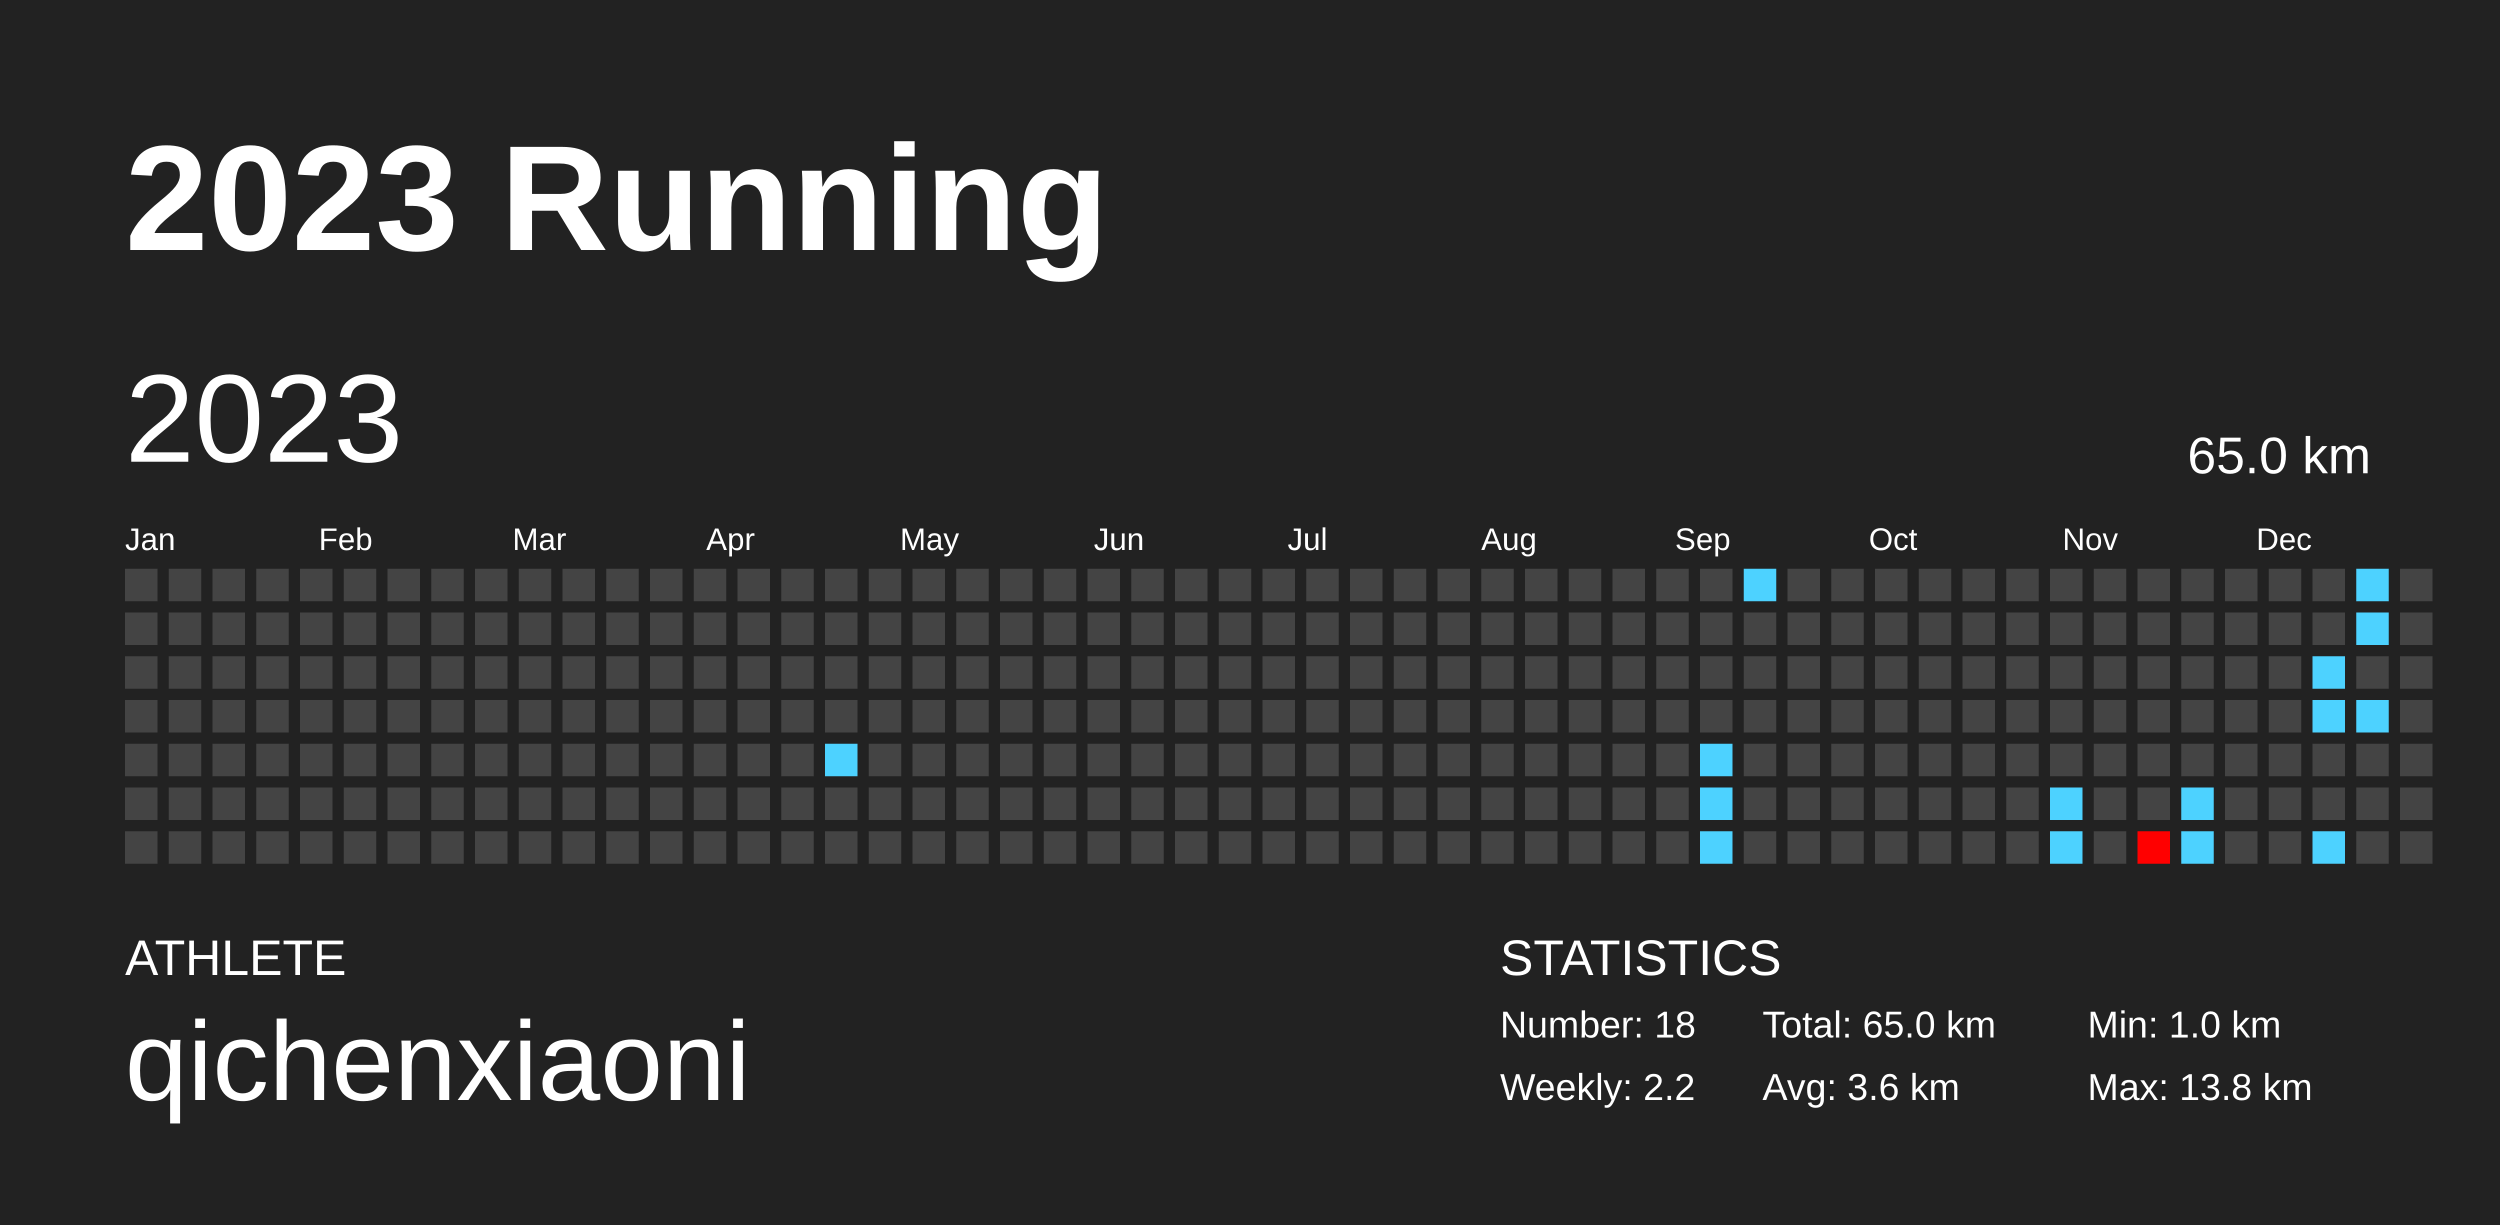
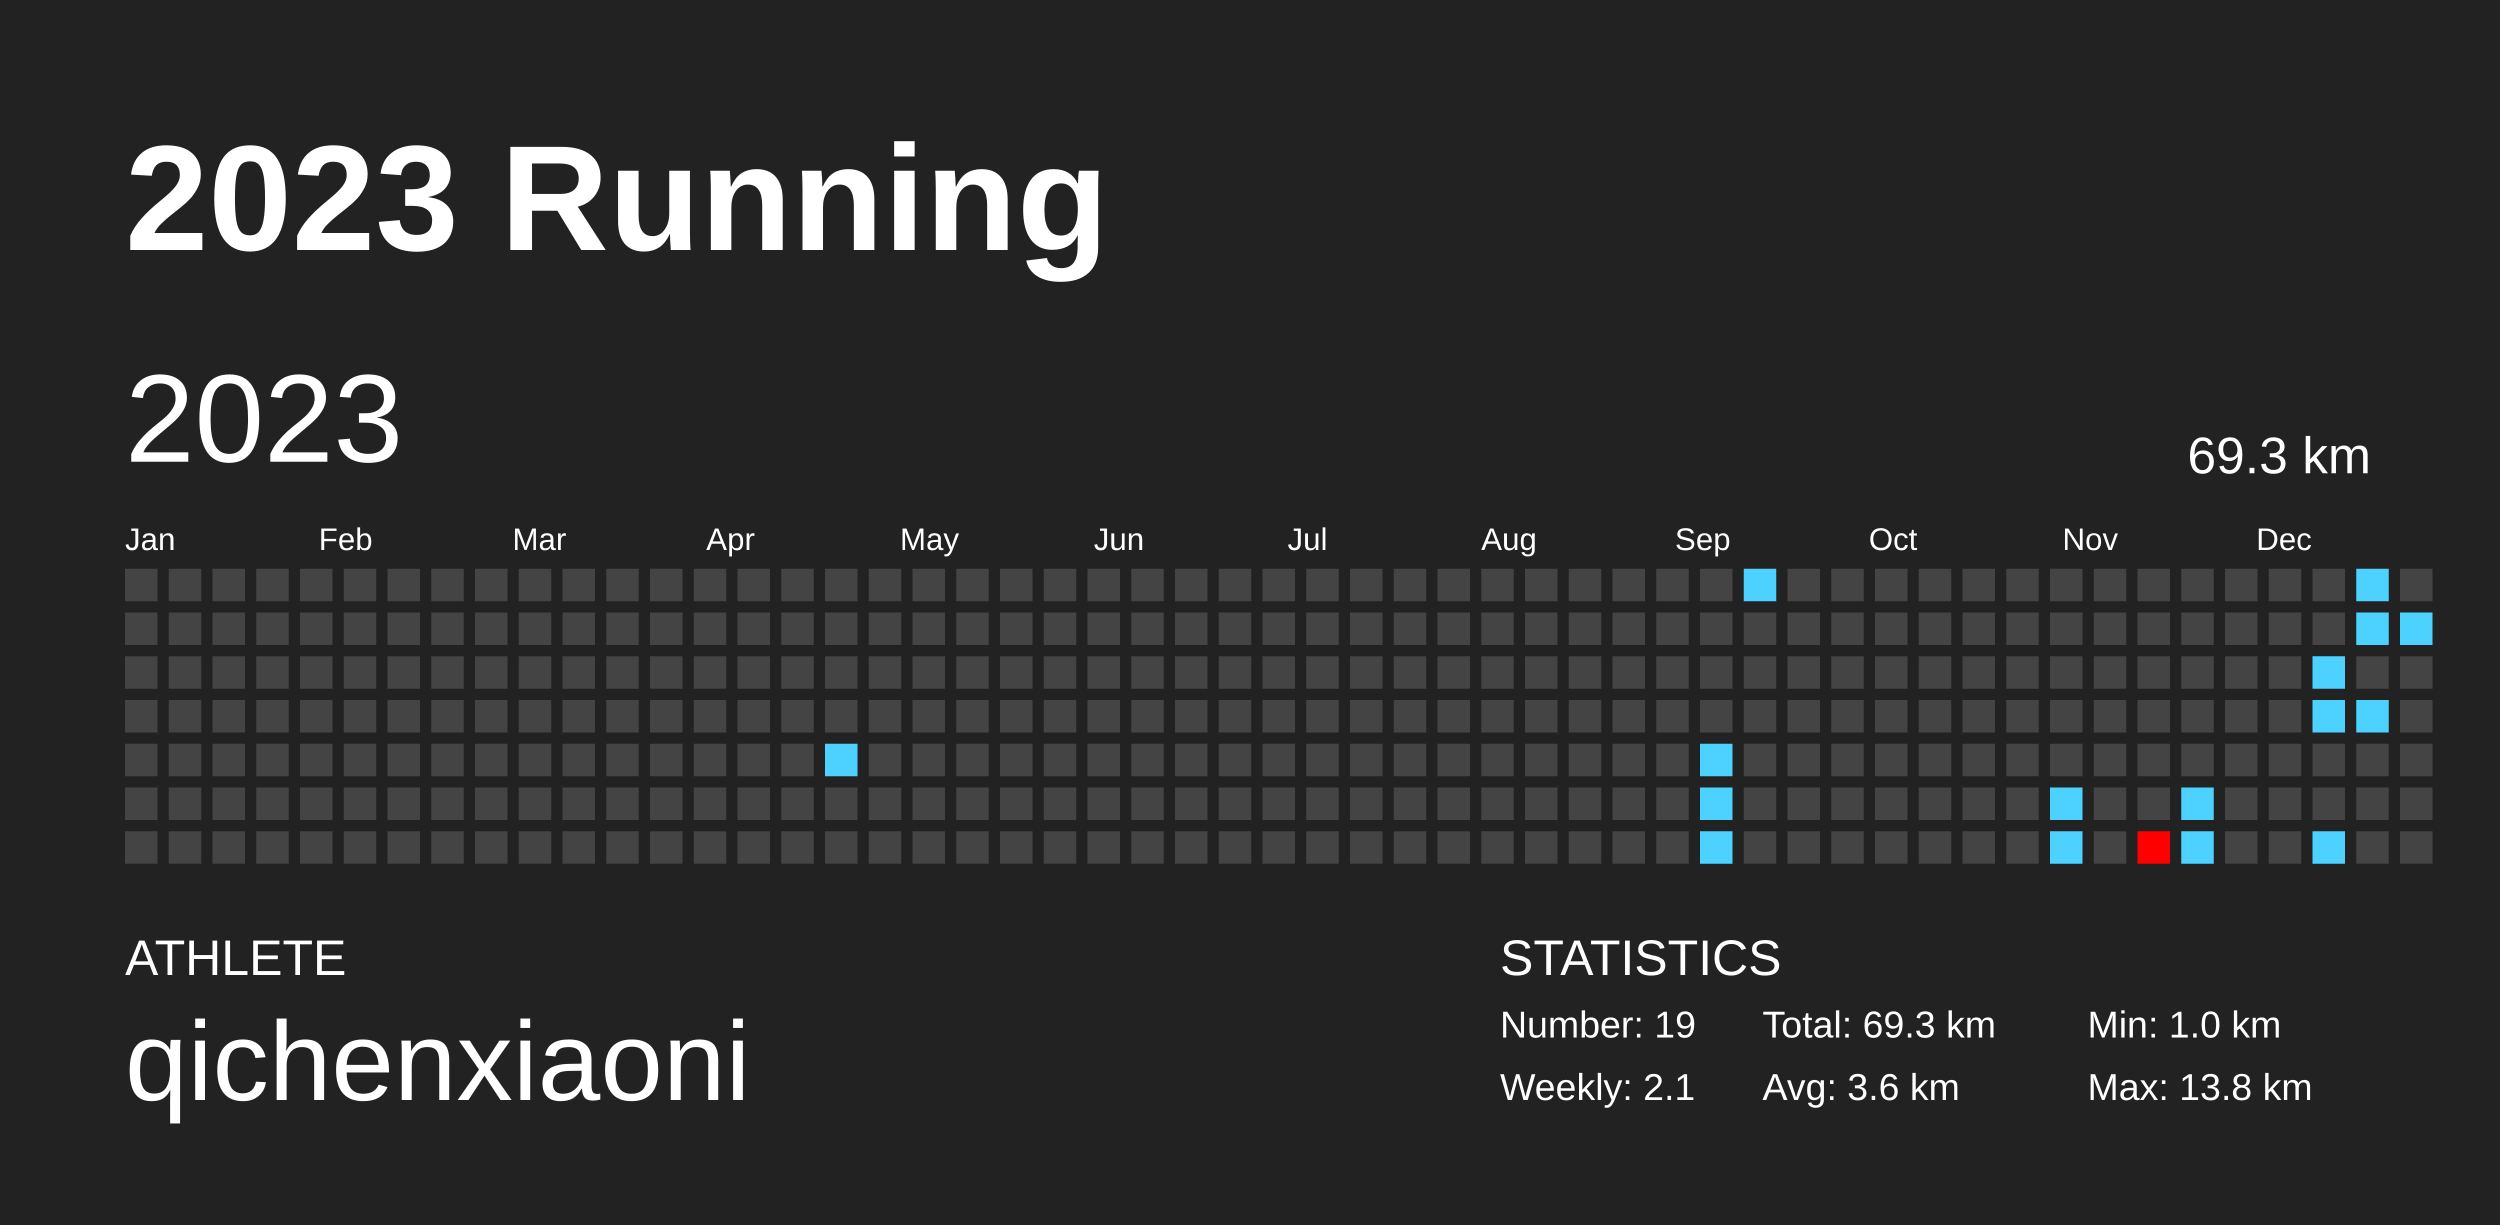
<svg xmlns="http://www.w3.org/2000/svg" baseProfile="full" height="98mm" version="1.1" viewBox="0,0,200,98" width="200mm">
  <defs />
  <rect fill="#222222" height="98" width="200" x="0" y="0" />
  <text fill="#FFFFFF" style="font-size:12px; font-family:Arial; font-weight:bold;" x="10" y="20">2023 Running</text>
  <text fill="#FFFFFF" style="font-size:4px; font-family:Arial" x="10" y="78">ATHLETE</text>
  <text fill="#FFFFFF" style="font-size:9px; font-family:Arial" x="10" y="88">qichenxiaoni</text>
  <text fill="#FFFFFF" style="font-size:4px; font-family:Arial" x="120" y="78">STATISTICS</text>
-   <text fill="#FFFFFF" style="font-size:3px; font-family:Arial" x="120" y="83">Number: 18</text>
-   <text fill="#FFFFFF" style="font-size:3px; font-family:Arial" x="120" y="88">Weekly: 2.2</text>
-   <text fill="#FFFFFF" style="font-size:3px; font-family:Arial" x="141" y="83">Total: 65.0 km</text>
+   <text fill="#FFFFFF" style="font-size:3px; font-family:Arial" x="120" y="83">Number: 19</text>
+   <text fill="#FFFFFF" style="font-size:3px; font-family:Arial" x="120" y="88">Weekly: 2.1</text>
+   <text fill="#FFFFFF" style="font-size:3px; font-family:Arial" x="141" y="83">Total: 69.3 km</text>
  <text fill="#FFFFFF" style="font-size:3px; font-family:Arial" x="141" y="88">Avg: 3.6 km</text>
  <text fill="#FFFFFF" style="font-size:3px; font-family:Arial" x="167" y="83">Min: 1.0 km</text>
  <text fill="#FFFFFF" style="font-size:3px; font-family:Arial" x="167" y="88">Max: 13.8 km</text>
  <text dominant-baseline="hanging" fill="#FFFFFF" style="font-size:10.0px; font-family:Arial;" x="10" y="30">2023</text>
-   <text dominant-baseline="hanging" fill="#FFFFFF" style="font-size:4.125px; font-family:Arial;" x="175" y="35">65.0 km</text>
+   <text dominant-baseline="hanging" fill="#FFFFFF" style="font-size:4.125px; font-family:Arial;" x="175" y="35">69.3 km</text>
  <text fill="#FFFFFF" style="font-size:2.5px; font-family:Arial" x="10.0" y="44">Jan</text>
  <text fill="#FFFFFF" style="font-size:2.5px; font-family:Arial" x="25.5" y="44">Feb</text>
  <text fill="#FFFFFF" style="font-size:2.5px; font-family:Arial" x="41.0" y="44">Mar</text>
  <text fill="#FFFFFF" style="font-size:2.5px; font-family:Arial" x="56.5" y="44">Apr</text>
  <text fill="#FFFFFF" style="font-size:2.5px; font-family:Arial" x="72.0" y="44">May</text>
  <text fill="#FFFFFF" style="font-size:2.5px; font-family:Arial" x="87.5" y="44">Jun</text>
  <text fill="#FFFFFF" style="font-size:2.5px; font-family:Arial" x="103.0" y="44">Jul</text>
  <text fill="#FFFFFF" style="font-size:2.5px; font-family:Arial" x="118.5" y="44">Aug</text>
  <text fill="#FFFFFF" style="font-size:2.5px; font-family:Arial" x="134.0" y="44">Sep</text>
  <text fill="#FFFFFF" style="font-size:2.5px; font-family:Arial" x="149.5" y="44">Oct</text>
  <text fill="#FFFFFF" style="font-size:2.5px; font-family:Arial" x="165.0" y="44">Nov</text>
  <text fill="#FFFFFF" style="font-size:2.5px; font-family:Arial" x="180.5" y="44">Dec</text>
  <rect fill="#444444" height="2.6" width="2.6" x="10.0" y="45.5" />
  <rect fill="#444444" height="2.6" width="2.6" x="10.0" y="49.0" />
  <rect fill="#444444" height="2.6" width="2.6" x="10.0" y="52.5" />
  <rect fill="#444444" height="2.6" width="2.6" x="10.0" y="56.0" />
  <rect fill="#444444" height="2.6" width="2.6" x="10.0" y="59.5" />
  <rect fill="#444444" height="2.6" width="2.6" x="10.0" y="63.0" />
  <rect fill="#444444" height="2.6" width="2.6" x="10.0" y="66.5" />
  <rect fill="#444444" height="2.6" width="2.6" x="13.5" y="45.5" />
  <rect fill="#444444" height="2.6" width="2.6" x="13.5" y="49.0" />
  <rect fill="#444444" height="2.6" width="2.6" x="13.5" y="52.5" />
  <rect fill="#444444" height="2.6" width="2.6" x="13.5" y="56.0" />
  <rect fill="#444444" height="2.6" width="2.6" x="13.5" y="59.5" />
  <rect fill="#444444" height="2.6" width="2.6" x="13.5" y="63.0" />
  <rect fill="#444444" height="2.6" width="2.6" x="13.5" y="66.5" />
  <rect fill="#444444" height="2.6" width="2.6" x="17.0" y="45.5" />
  <rect fill="#444444" height="2.6" width="2.6" x="17.0" y="49.0" />
  <rect fill="#444444" height="2.6" width="2.6" x="17.0" y="52.5" />
  <rect fill="#444444" height="2.6" width="2.6" x="17.0" y="56.0" />
  <rect fill="#444444" height="2.6" width="2.6" x="17.0" y="59.5" />
  <rect fill="#444444" height="2.6" width="2.6" x="17.0" y="63.0" />
  <rect fill="#444444" height="2.6" width="2.6" x="17.0" y="66.5" />
  <rect fill="#444444" height="2.6" width="2.6" x="20.5" y="45.5" />
  <rect fill="#444444" height="2.6" width="2.6" x="20.5" y="49.0" />
  <rect fill="#444444" height="2.6" width="2.6" x="20.5" y="52.5" />
  <rect fill="#444444" height="2.6" width="2.6" x="20.5" y="56.0" />
  <rect fill="#444444" height="2.6" width="2.6" x="20.5" y="59.5" />
  <rect fill="#444444" height="2.6" width="2.6" x="20.5" y="63.0" />
  <rect fill="#444444" height="2.6" width="2.6" x="20.5" y="66.5" />
  <rect fill="#444444" height="2.6" width="2.6" x="24.0" y="45.5" />
  <rect fill="#444444" height="2.6" width="2.6" x="24.0" y="49.0" />
  <rect fill="#444444" height="2.6" width="2.6" x="24.0" y="52.5" />
  <rect fill="#444444" height="2.6" width="2.6" x="24.0" y="56.0" />
  <rect fill="#444444" height="2.6" width="2.6" x="24.0" y="59.5" />
  <rect fill="#444444" height="2.6" width="2.6" x="24.0" y="63.0" />
  <rect fill="#444444" height="2.6" width="2.6" x="24.0" y="66.5" />
  <rect fill="#444444" height="2.6" width="2.6" x="27.5" y="45.5" />
  <rect fill="#444444" height="2.6" width="2.6" x="27.5" y="49.0" />
  <rect fill="#444444" height="2.6" width="2.6" x="27.5" y="52.5" />
  <rect fill="#444444" height="2.6" width="2.6" x="27.5" y="56.0" />
  <rect fill="#444444" height="2.6" width="2.6" x="27.5" y="59.5" />
  <rect fill="#444444" height="2.6" width="2.6" x="27.5" y="63.0" />
  <rect fill="#444444" height="2.6" width="2.6" x="27.5" y="66.5" />
  <rect fill="#444444" height="2.6" width="2.6" x="31.0" y="45.5" />
  <rect fill="#444444" height="2.6" width="2.6" x="31.0" y="49.0" />
  <rect fill="#444444" height="2.6" width="2.6" x="31.0" y="52.5" />
  <rect fill="#444444" height="2.6" width="2.6" x="31.0" y="56.0" />
  <rect fill="#444444" height="2.6" width="2.6" x="31.0" y="59.5" />
  <rect fill="#444444" height="2.6" width="2.6" x="31.0" y="63.0" />
  <rect fill="#444444" height="2.6" width="2.6" x="31.0" y="66.5" />
  <rect fill="#444444" height="2.6" width="2.6" x="34.5" y="45.5" />
  <rect fill="#444444" height="2.6" width="2.6" x="34.5" y="49.0" />
  <rect fill="#444444" height="2.6" width="2.6" x="34.5" y="52.5" />
  <rect fill="#444444" height="2.6" width="2.6" x="34.5" y="56.0" />
  <rect fill="#444444" height="2.6" width="2.6" x="34.5" y="59.5" />
  <rect fill="#444444" height="2.6" width="2.6" x="34.5" y="63.0" />
  <rect fill="#444444" height="2.6" width="2.6" x="34.5" y="66.5" />
  <rect fill="#444444" height="2.6" width="2.6" x="38.0" y="45.5" />
  <rect fill="#444444" height="2.6" width="2.6" x="38.0" y="49.0" />
  <rect fill="#444444" height="2.6" width="2.6" x="38.0" y="52.5" />
  <rect fill="#444444" height="2.6" width="2.6" x="38.0" y="56.0" />
  <rect fill="#444444" height="2.6" width="2.6" x="38.0" y="59.5" />
  <rect fill="#444444" height="2.6" width="2.6" x="38.0" y="63.0" />
  <rect fill="#444444" height="2.6" width="2.6" x="38.0" y="66.5" />
  <rect fill="#444444" height="2.6" width="2.6" x="41.5" y="45.5" />
  <rect fill="#444444" height="2.6" width="2.6" x="41.5" y="49.0" />
  <rect fill="#444444" height="2.6" width="2.6" x="41.5" y="52.5" />
  <rect fill="#444444" height="2.6" width="2.6" x="41.5" y="56.0" />
  <rect fill="#444444" height="2.6" width="2.6" x="41.5" y="59.5" />
  <rect fill="#444444" height="2.6" width="2.6" x="41.5" y="63.0" />
  <rect fill="#444444" height="2.6" width="2.6" x="41.5" y="66.5" />
  <rect fill="#444444" height="2.6" width="2.6" x="45.0" y="45.5" />
  <rect fill="#444444" height="2.6" width="2.6" x="45.0" y="49.0" />
  <rect fill="#444444" height="2.6" width="2.6" x="45.0" y="52.5" />
  <rect fill="#444444" height="2.6" width="2.6" x="45.0" y="56.0" />
  <rect fill="#444444" height="2.6" width="2.6" x="45.0" y="59.5" />
  <rect fill="#444444" height="2.6" width="2.6" x="45.0" y="63.0" />
  <rect fill="#444444" height="2.6" width="2.6" x="45.0" y="66.5" />
  <rect fill="#444444" height="2.6" width="2.6" x="48.5" y="45.5" />
  <rect fill="#444444" height="2.6" width="2.6" x="48.5" y="49.0" />
  <rect fill="#444444" height="2.6" width="2.6" x="48.5" y="52.5" />
  <rect fill="#444444" height="2.6" width="2.6" x="48.5" y="56.0" />
  <rect fill="#444444" height="2.6" width="2.6" x="48.5" y="59.5" />
  <rect fill="#444444" height="2.6" width="2.6" x="48.5" y="63.0" />
  <rect fill="#444444" height="2.6" width="2.6" x="48.5" y="66.5" />
  <rect fill="#444444" height="2.6" width="2.6" x="52.0" y="45.5" />
  <rect fill="#444444" height="2.6" width="2.6" x="52.0" y="49.0" />
  <rect fill="#444444" height="2.6" width="2.6" x="52.0" y="52.5" />
  <rect fill="#444444" height="2.6" width="2.6" x="52.0" y="56.0" />
  <rect fill="#444444" height="2.6" width="2.6" x="52.0" y="59.5" />
  <rect fill="#444444" height="2.6" width="2.6" x="52.0" y="63.0" />
  <rect fill="#444444" height="2.6" width="2.6" x="52.0" y="66.5" />
  <rect fill="#444444" height="2.6" width="2.6" x="55.5" y="45.5" />
  <rect fill="#444444" height="2.6" width="2.6" x="55.5" y="49.0" />
  <rect fill="#444444" height="2.6" width="2.6" x="55.5" y="52.5" />
  <rect fill="#444444" height="2.6" width="2.6" x="55.5" y="56.0" />
  <rect fill="#444444" height="2.6" width="2.6" x="55.5" y="59.5" />
  <rect fill="#444444" height="2.6" width="2.6" x="55.5" y="63.0" />
  <rect fill="#444444" height="2.6" width="2.6" x="55.5" y="66.5" />
  <rect fill="#444444" height="2.6" width="2.6" x="59.0" y="45.5" />
  <rect fill="#444444" height="2.6" width="2.6" x="59.0" y="49.0" />
  <rect fill="#444444" height="2.6" width="2.6" x="59.0" y="52.5" />
  <rect fill="#444444" height="2.6" width="2.6" x="59.0" y="56.0" />
  <rect fill="#444444" height="2.6" width="2.6" x="59.0" y="59.5" />
  <rect fill="#444444" height="2.6" width="2.6" x="59.0" y="63.0" />
  <rect fill="#444444" height="2.6" width="2.6" x="59.0" y="66.5" />
  <rect fill="#444444" height="2.6" width="2.6" x="62.5" y="45.5" />
  <rect fill="#444444" height="2.6" width="2.6" x="62.5" y="49.0" />
  <rect fill="#444444" height="2.6" width="2.6" x="62.5" y="52.5" />
  <rect fill="#444444" height="2.6" width="2.6" x="62.5" y="56.0" />
  <rect fill="#444444" height="2.6" width="2.6" x="62.5" y="59.5" />
  <rect fill="#444444" height="2.6" width="2.6" x="62.5" y="63.0" />
  <rect fill="#444444" height="2.6" width="2.6" x="62.5" y="66.5" />
  <rect fill="#444444" height="2.6" width="2.6" x="66.0" y="45.5" />
  <rect fill="#444444" height="2.6" width="2.6" x="66.0" y="49.0" />
  <rect fill="#444444" height="2.6" width="2.6" x="66.0" y="52.5" />
  <rect fill="#444444" height="2.6" width="2.6" x="66.0" y="56.0" />
  <rect fill="#4dd2ff" height="2.6" width="2.6" x="66.0" y="59.5" />
  <rect fill="#444444" height="2.6" width="2.6" x="66.0" y="63.0" />
  <rect fill="#444444" height="2.6" width="2.6" x="66.0" y="66.5" />
  <rect fill="#444444" height="2.6" width="2.6" x="69.5" y="45.5" />
  <rect fill="#444444" height="2.6" width="2.6" x="69.5" y="49.0" />
  <rect fill="#444444" height="2.6" width="2.6" x="69.5" y="52.5" />
  <rect fill="#444444" height="2.6" width="2.6" x="69.5" y="56.0" />
  <rect fill="#444444" height="2.6" width="2.6" x="69.5" y="59.5" />
  <rect fill="#444444" height="2.6" width="2.6" x="69.5" y="63.0" />
  <rect fill="#444444" height="2.6" width="2.6" x="69.5" y="66.5" />
  <rect fill="#444444" height="2.6" width="2.6" x="73.0" y="45.5" />
  <rect fill="#444444" height="2.6" width="2.6" x="73.0" y="49.0" />
  <rect fill="#444444" height="2.6" width="2.6" x="73.0" y="52.5" />
  <rect fill="#444444" height="2.6" width="2.6" x="73.0" y="56.0" />
  <rect fill="#444444" height="2.6" width="2.6" x="73.0" y="59.5" />
  <rect fill="#444444" height="2.6" width="2.6" x="73.0" y="63.0" />
  <rect fill="#444444" height="2.6" width="2.6" x="73.0" y="66.5" />
  <rect fill="#444444" height="2.6" width="2.6" x="76.5" y="45.5" />
  <rect fill="#444444" height="2.6" width="2.6" x="76.5" y="49.0" />
  <rect fill="#444444" height="2.6" width="2.6" x="76.5" y="52.5" />
  <rect fill="#444444" height="2.6" width="2.6" x="76.5" y="56.0" />
  <rect fill="#444444" height="2.6" width="2.6" x="76.5" y="59.5" />
  <rect fill="#444444" height="2.6" width="2.6" x="76.5" y="63.0" />
  <rect fill="#444444" height="2.6" width="2.6" x="76.5" y="66.5" />
  <rect fill="#444444" height="2.6" width="2.6" x="80.0" y="45.5" />
  <rect fill="#444444" height="2.6" width="2.6" x="80.0" y="49.0" />
  <rect fill="#444444" height="2.6" width="2.6" x="80.0" y="52.5" />
  <rect fill="#444444" height="2.6" width="2.6" x="80.0" y="56.0" />
  <rect fill="#444444" height="2.6" width="2.6" x="80.0" y="59.5" />
  <rect fill="#444444" height="2.6" width="2.6" x="80.0" y="63.0" />
  <rect fill="#444444" height="2.6" width="2.6" x="80.0" y="66.5" />
  <rect fill="#444444" height="2.6" width="2.6" x="83.5" y="45.5" />
  <rect fill="#444444" height="2.6" width="2.6" x="83.5" y="49.0" />
  <rect fill="#444444" height="2.6" width="2.6" x="83.5" y="52.5" />
  <rect fill="#444444" height="2.6" width="2.6" x="83.5" y="56.0" />
  <rect fill="#444444" height="2.6" width="2.6" x="83.5" y="59.5" />
  <rect fill="#444444" height="2.6" width="2.6" x="83.5" y="63.0" />
  <rect fill="#444444" height="2.6" width="2.6" x="83.5" y="66.5" />
  <rect fill="#444444" height="2.6" width="2.6" x="87.0" y="45.5" />
  <rect fill="#444444" height="2.6" width="2.6" x="87.0" y="49.0" />
  <rect fill="#444444" height="2.6" width="2.6" x="87.0" y="52.5" />
  <rect fill="#444444" height="2.6" width="2.6" x="87.0" y="56.0" />
  <rect fill="#444444" height="2.6" width="2.6" x="87.0" y="59.5" />
  <rect fill="#444444" height="2.6" width="2.6" x="87.0" y="63.0" />
  <rect fill="#444444" height="2.6" width="2.6" x="87.0" y="66.5" />
  <rect fill="#444444" height="2.6" width="2.6" x="90.5" y="45.5" />
  <rect fill="#444444" height="2.6" width="2.6" x="90.5" y="49.0" />
  <rect fill="#444444" height="2.6" width="2.6" x="90.5" y="52.5" />
  <rect fill="#444444" height="2.6" width="2.6" x="90.5" y="56.0" />
  <rect fill="#444444" height="2.6" width="2.6" x="90.5" y="59.5" />
  <rect fill="#444444" height="2.6" width="2.6" x="90.5" y="63.0" />
  <rect fill="#444444" height="2.6" width="2.6" x="90.5" y="66.5" />
  <rect fill="#444444" height="2.6" width="2.6" x="94.0" y="45.5" />
  <rect fill="#444444" height="2.6" width="2.6" x="94.0" y="49.0" />
  <rect fill="#444444" height="2.6" width="2.6" x="94.0" y="52.5" />
  <rect fill="#444444" height="2.6" width="2.6" x="94.0" y="56.0" />
  <rect fill="#444444" height="2.6" width="2.6" x="94.0" y="59.5" />
  <rect fill="#444444" height="2.6" width="2.6" x="94.0" y="63.0" />
  <rect fill="#444444" height="2.6" width="2.6" x="94.0" y="66.5" />
  <rect fill="#444444" height="2.6" width="2.6" x="97.5" y="45.5" />
  <rect fill="#444444" height="2.6" width="2.6" x="97.5" y="49.0" />
  <rect fill="#444444" height="2.6" width="2.6" x="97.5" y="52.5" />
  <rect fill="#444444" height="2.6" width="2.6" x="97.5" y="56.0" />
  <rect fill="#444444" height="2.6" width="2.6" x="97.5" y="59.5" />
  <rect fill="#444444" height="2.6" width="2.6" x="97.5" y="63.0" />
  <rect fill="#444444" height="2.6" width="2.6" x="97.5" y="66.5" />
  <rect fill="#444444" height="2.6" width="2.6" x="101.0" y="45.5" />
  <rect fill="#444444" height="2.6" width="2.6" x="101.0" y="49.0" />
  <rect fill="#444444" height="2.6" width="2.6" x="101.0" y="52.5" />
  <rect fill="#444444" height="2.6" width="2.6" x="101.0" y="56.0" />
  <rect fill="#444444" height="2.6" width="2.6" x="101.0" y="59.5" />
  <rect fill="#444444" height="2.6" width="2.6" x="101.0" y="63.0" />
  <rect fill="#444444" height="2.6" width="2.6" x="101.0" y="66.5" />
  <rect fill="#444444" height="2.6" width="2.6" x="104.5" y="45.5" />
  <rect fill="#444444" height="2.6" width="2.6" x="104.5" y="49.0" />
  <rect fill="#444444" height="2.6" width="2.6" x="104.5" y="52.5" />
  <rect fill="#444444" height="2.6" width="2.6" x="104.5" y="56.0" />
  <rect fill="#444444" height="2.6" width="2.6" x="104.5" y="59.5" />
  <rect fill="#444444" height="2.6" width="2.6" x="104.5" y="63.0" />
  <rect fill="#444444" height="2.6" width="2.6" x="104.5" y="66.5" />
  <rect fill="#444444" height="2.6" width="2.6" x="108.0" y="45.5" />
  <rect fill="#444444" height="2.6" width="2.6" x="108.0" y="49.0" />
  <rect fill="#444444" height="2.6" width="2.6" x="108.0" y="52.5" />
  <rect fill="#444444" height="2.6" width="2.6" x="108.0" y="56.0" />
  <rect fill="#444444" height="2.6" width="2.6" x="108.0" y="59.5" />
  <rect fill="#444444" height="2.6" width="2.6" x="108.0" y="63.0" />
  <rect fill="#444444" height="2.6" width="2.6" x="108.0" y="66.5" />
  <rect fill="#444444" height="2.6" width="2.6" x="111.5" y="45.5" />
  <rect fill="#444444" height="2.6" width="2.6" x="111.5" y="49.0" />
  <rect fill="#444444" height="2.6" width="2.6" x="111.5" y="52.5" />
  <rect fill="#444444" height="2.6" width="2.6" x="111.5" y="56.0" />
  <rect fill="#444444" height="2.6" width="2.6" x="111.5" y="59.5" />
  <rect fill="#444444" height="2.6" width="2.6" x="111.5" y="63.0" />
  <rect fill="#444444" height="2.6" width="2.6" x="111.5" y="66.5" />
  <rect fill="#444444" height="2.6" width="2.6" x="115.0" y="45.5" />
  <rect fill="#444444" height="2.6" width="2.6" x="115.0" y="49.0" />
  <rect fill="#444444" height="2.6" width="2.6" x="115.0" y="52.5" />
  <rect fill="#444444" height="2.6" width="2.6" x="115.0" y="56.0" />
  <rect fill="#444444" height="2.6" width="2.6" x="115.0" y="59.5" />
  <rect fill="#444444" height="2.6" width="2.6" x="115.0" y="63.0" />
  <rect fill="#444444" height="2.6" width="2.6" x="115.0" y="66.5" />
  <rect fill="#444444" height="2.6" width="2.6" x="118.5" y="45.5" />
  <rect fill="#444444" height="2.6" width="2.6" x="118.5" y="49.0" />
  <rect fill="#444444" height="2.6" width="2.6" x="118.5" y="52.5" />
  <rect fill="#444444" height="2.6" width="2.6" x="118.5" y="56.0" />
  <rect fill="#444444" height="2.6" width="2.6" x="118.5" y="59.5" />
  <rect fill="#444444" height="2.6" width="2.6" x="118.5" y="63.0" />
  <rect fill="#444444" height="2.6" width="2.6" x="118.5" y="66.5" />
  <rect fill="#444444" height="2.6" width="2.6" x="122.0" y="45.5" />
  <rect fill="#444444" height="2.6" width="2.6" x="122.0" y="49.0" />
  <rect fill="#444444" height="2.6" width="2.6" x="122.0" y="52.5" />
  <rect fill="#444444" height="2.6" width="2.6" x="122.0" y="56.0" />
  <rect fill="#444444" height="2.6" width="2.6" x="122.0" y="59.5" />
  <rect fill="#444444" height="2.6" width="2.6" x="122.0" y="63.0" />
  <rect fill="#444444" height="2.6" width="2.6" x="122.0" y="66.5" />
  <rect fill="#444444" height="2.6" width="2.6" x="125.5" y="45.5" />
  <rect fill="#444444" height="2.6" width="2.6" x="125.5" y="49.0" />
  <rect fill="#444444" height="2.6" width="2.6" x="125.5" y="52.5" />
  <rect fill="#444444" height="2.6" width="2.6" x="125.5" y="56.0" />
  <rect fill="#444444" height="2.6" width="2.6" x="125.5" y="59.5" />
  <rect fill="#444444" height="2.6" width="2.6" x="125.5" y="63.0" />
  <rect fill="#444444" height="2.6" width="2.6" x="125.5" y="66.5" />
  <rect fill="#444444" height="2.6" width="2.6" x="129.0" y="45.5" />
  <rect fill="#444444" height="2.6" width="2.6" x="129.0" y="49.0" />
  <rect fill="#444444" height="2.6" width="2.6" x="129.0" y="52.5" />
  <rect fill="#444444" height="2.6" width="2.6" x="129.0" y="56.0" />
  <rect fill="#444444" height="2.6" width="2.6" x="129.0" y="59.5" />
  <rect fill="#444444" height="2.6" width="2.6" x="129.0" y="63.0" />
  <rect fill="#444444" height="2.6" width="2.6" x="129.0" y="66.5" />
  <rect fill="#444444" height="2.6" width="2.6" x="132.5" y="45.5" />
  <rect fill="#444444" height="2.6" width="2.6" x="132.5" y="49.0" />
  <rect fill="#444444" height="2.6" width="2.6" x="132.5" y="52.5" />
  <rect fill="#444444" height="2.6" width="2.6" x="132.5" y="56.0" />
  <rect fill="#444444" height="2.6" width="2.6" x="132.5" y="59.5" />
  <rect fill="#444444" height="2.6" width="2.6" x="132.5" y="63.0" />
  <rect fill="#444444" height="2.6" width="2.6" x="132.5" y="66.5" />
  <rect fill="#444444" height="2.6" width="2.6" x="136.0" y="45.5" />
  <rect fill="#444444" height="2.6" width="2.6" x="136.0" y="49.0" />
  <rect fill="#444444" height="2.6" width="2.6" x="136.0" y="52.5" />
  <rect fill="#444444" height="2.6" width="2.6" x="136.0" y="56.0" />
  <rect fill="#4dd2ff" height="2.6" width="2.6" x="136.0" y="59.5" />
  <rect fill="#4dd2ff" height="2.6" width="2.6" x="136.0" y="63.0" />
  <rect fill="#4dd2ff" height="2.6" width="2.6" x="136.0" y="66.5" />
  <rect fill="#4dd2ff" height="2.6" width="2.6" x="139.5" y="45.5" />
  <rect fill="#444444" height="2.6" width="2.6" x="139.5" y="49.0" />
  <rect fill="#444444" height="2.6" width="2.6" x="139.5" y="52.5" />
  <rect fill="#444444" height="2.6" width="2.6" x="139.5" y="56.0" />
  <rect fill="#444444" height="2.6" width="2.6" x="139.5" y="59.5" />
  <rect fill="#444444" height="2.6" width="2.6" x="139.5" y="63.0" />
  <rect fill="#444444" height="2.6" width="2.6" x="139.5" y="66.5" />
  <rect fill="#444444" height="2.6" width="2.6" x="143.0" y="45.5" />
  <rect fill="#444444" height="2.6" width="2.6" x="143.0" y="49.0" />
  <rect fill="#444444" height="2.6" width="2.6" x="143.0" y="52.5" />
  <rect fill="#444444" height="2.6" width="2.6" x="143.0" y="56.0" />
  <rect fill="#444444" height="2.6" width="2.6" x="143.0" y="59.5" />
  <rect fill="#444444" height="2.6" width="2.6" x="143.0" y="63.0" />
  <rect fill="#444444" height="2.6" width="2.6" x="143.0" y="66.5" />
  <rect fill="#444444" height="2.6" width="2.6" x="146.5" y="45.5" />
  <rect fill="#444444" height="2.6" width="2.6" x="146.5" y="49.0" />
  <rect fill="#444444" height="2.6" width="2.6" x="146.5" y="52.5" />
  <rect fill="#444444" height="2.6" width="2.6" x="146.5" y="56.0" />
  <rect fill="#444444" height="2.6" width="2.6" x="146.5" y="59.5" />
  <rect fill="#444444" height="2.6" width="2.6" x="146.5" y="63.0" />
  <rect fill="#444444" height="2.6" width="2.6" x="146.5" y="66.5" />
  <rect fill="#444444" height="2.6" width="2.6" x="150.0" y="45.5" />
  <rect fill="#444444" height="2.6" width="2.6" x="150.0" y="49.0" />
  <rect fill="#444444" height="2.6" width="2.6" x="150.0" y="52.5" />
  <rect fill="#444444" height="2.6" width="2.6" x="150.0" y="56.0" />
  <rect fill="#444444" height="2.6" width="2.6" x="150.0" y="59.5" />
  <rect fill="#444444" height="2.6" width="2.6" x="150.0" y="63.0" />
  <rect fill="#444444" height="2.6" width="2.6" x="150.0" y="66.5" />
  <rect fill="#444444" height="2.6" width="2.6" x="153.5" y="45.5" />
  <rect fill="#444444" height="2.6" width="2.6" x="153.5" y="49.0" />
  <rect fill="#444444" height="2.6" width="2.6" x="153.5" y="52.5" />
  <rect fill="#444444" height="2.6" width="2.6" x="153.5" y="56.0" />
  <rect fill="#444444" height="2.6" width="2.6" x="153.5" y="59.5" />
  <rect fill="#444444" height="2.6" width="2.6" x="153.5" y="63.0" />
  <rect fill="#444444" height="2.6" width="2.6" x="153.5" y="66.5" />
  <rect fill="#444444" height="2.6" width="2.6" x="157.0" y="45.5" />
  <rect fill="#444444" height="2.6" width="2.6" x="157.0" y="49.0" />
  <rect fill="#444444" height="2.6" width="2.6" x="157.0" y="52.5" />
  <rect fill="#444444" height="2.6" width="2.6" x="157.0" y="56.0" />
  <rect fill="#444444" height="2.6" width="2.6" x="157.0" y="59.5" />
  <rect fill="#444444" height="2.6" width="2.6" x="157.0" y="63.0" />
  <rect fill="#444444" height="2.6" width="2.6" x="157.0" y="66.5" />
  <rect fill="#444444" height="2.6" width="2.6" x="160.5" y="45.5" />
  <rect fill="#444444" height="2.6" width="2.6" x="160.5" y="49.0" />
  <rect fill="#444444" height="2.6" width="2.6" x="160.5" y="52.5" />
  <rect fill="#444444" height="2.6" width="2.6" x="160.5" y="56.0" />
  <rect fill="#444444" height="2.6" width="2.6" x="160.5" y="59.5" />
  <rect fill="#444444" height="2.6" width="2.6" x="160.5" y="63.0" />
  <rect fill="#444444" height="2.6" width="2.6" x="160.5" y="66.5" />
  <rect fill="#444444" height="2.6" width="2.6" x="164.0" y="45.5" />
  <rect fill="#444444" height="2.6" width="2.6" x="164.0" y="49.0" />
  <rect fill="#444444" height="2.6" width="2.6" x="164.0" y="52.5" />
  <rect fill="#444444" height="2.6" width="2.6" x="164.0" y="56.0" />
  <rect fill="#444444" height="2.6" width="2.6" x="164.0" y="59.5" />
  <rect fill="#4dd2ff" height="2.6" width="2.6" x="164.0" y="63.0" />
  <rect fill="#4dd2ff" height="2.6" width="2.6" x="164.0" y="66.5" />
  <rect fill="#444444" height="2.6" width="2.6" x="167.5" y="45.5" />
  <rect fill="#444444" height="2.6" width="2.6" x="167.5" y="49.0" />
  <rect fill="#444444" height="2.6" width="2.6" x="167.5" y="52.5" />
  <rect fill="#444444" height="2.6" width="2.6" x="167.5" y="56.0" />
  <rect fill="#444444" height="2.6" width="2.6" x="167.5" y="59.5" />
  <rect fill="#444444" height="2.6" width="2.6" x="167.5" y="63.0" />
  <rect fill="#444444" height="2.6" width="2.6" x="167.5" y="66.5" />
  <rect fill="#444444" height="2.6" width="2.6" x="171.0" y="45.5" />
  <rect fill="#444444" height="2.6" width="2.6" x="171.0" y="49.0" />
  <rect fill="#444444" height="2.6" width="2.6" x="171.0" y="52.5" />
  <rect fill="#444444" height="2.6" width="2.6" x="171.0" y="56.0" />
  <rect fill="#444444" height="2.6" width="2.6" x="171.0" y="59.5" />
  <rect fill="#444444" height="2.6" width="2.6" x="171.0" y="63.0" />
  <rect fill="#ff0000" height="2.6" width="2.6" x="171.0" y="66.5" />
  <rect fill="#444444" height="2.6" width="2.6" x="174.5" y="45.5" />
  <rect fill="#444444" height="2.6" width="2.6" x="174.5" y="49.0" />
  <rect fill="#444444" height="2.6" width="2.6" x="174.5" y="52.5" />
  <rect fill="#444444" height="2.6" width="2.6" x="174.5" y="56.0" />
  <rect fill="#444444" height="2.6" width="2.6" x="174.5" y="59.5" />
  <rect fill="#4dd2ff" height="2.6" width="2.6" x="174.5" y="63.0" />
  <rect fill="#4dd2ff" height="2.6" width="2.6" x="174.5" y="66.5" />
  <rect fill="#444444" height="2.6" width="2.6" x="178.0" y="45.5" />
  <rect fill="#444444" height="2.6" width="2.6" x="178.0" y="49.0" />
  <rect fill="#444444" height="2.6" width="2.6" x="178.0" y="52.5" />
  <rect fill="#444444" height="2.6" width="2.6" x="178.0" y="56.0" />
  <rect fill="#444444" height="2.6" width="2.6" x="178.0" y="59.5" />
  <rect fill="#444444" height="2.6" width="2.6" x="178.0" y="63.0" />
  <rect fill="#444444" height="2.6" width="2.6" x="178.0" y="66.5" />
  <rect fill="#444444" height="2.6" width="2.6" x="181.5" y="45.5" />
  <rect fill="#444444" height="2.6" width="2.6" x="181.5" y="49.0" />
  <rect fill="#444444" height="2.6" width="2.6" x="181.5" y="52.5" />
  <rect fill="#444444" height="2.6" width="2.6" x="181.5" y="56.0" />
  <rect fill="#444444" height="2.6" width="2.6" x="181.5" y="59.5" />
  <rect fill="#444444" height="2.6" width="2.6" x="181.5" y="63.0" />
  <rect fill="#444444" height="2.6" width="2.6" x="181.5" y="66.5" />
  <rect fill="#444444" height="2.6" width="2.6" x="185.0" y="45.5" />
  <rect fill="#444444" height="2.6" width="2.6" x="185.0" y="49.0" />
  <rect fill="#4dd2ff" height="2.6" width="2.6" x="185.0" y="52.5" />
  <rect fill="#4dd2ff" height="2.6" width="2.6" x="185.0" y="56.0" />
  <rect fill="#444444" height="2.6" width="2.6" x="185.0" y="59.5" />
  <rect fill="#444444" height="2.6" width="2.6" x="185.0" y="63.0" />
  <rect fill="#4dd2ff" height="2.6" width="2.6" x="185.0" y="66.5" />
  <rect fill="#4dd2ff" height="2.6" width="2.6" x="188.5" y="45.5" />
  <rect fill="#4dd2ff" height="2.6" width="2.6" x="188.5" y="49.0" />
  <rect fill="#444444" height="2.6" width="2.6" x="188.5" y="52.5" />
  <rect fill="#4dd2ff" height="2.6" width="2.6" x="188.5" y="56.0" />
  <rect fill="#444444" height="2.6" width="2.6" x="188.5" y="59.5" />
  <rect fill="#444444" height="2.6" width="2.6" x="188.5" y="63.0" />
  <rect fill="#444444" height="2.6" width="2.6" x="188.5" y="66.5" />
  <rect fill="#444444" height="2.6" width="2.6" x="192.0" y="45.5" />
-   <rect fill="#444444" height="2.6" width="2.6" x="192.0" y="49.0" />
+   <rect fill="#4dd2ff" height="2.6" width="2.6" x="192.0" y="49.0" />
  <rect fill="#444444" height="2.6" width="2.6" x="192.0" y="52.5" />
  <rect fill="#444444" height="2.6" width="2.6" x="192.0" y="56.0" />
  <rect fill="#444444" height="2.6" width="2.6" x="192.0" y="59.5" />
  <rect fill="#444444" height="2.6" width="2.6" x="192.0" y="63.0" />
  <rect fill="#444444" height="2.6" width="2.6" x="192.0" y="66.5" />
</svg>
